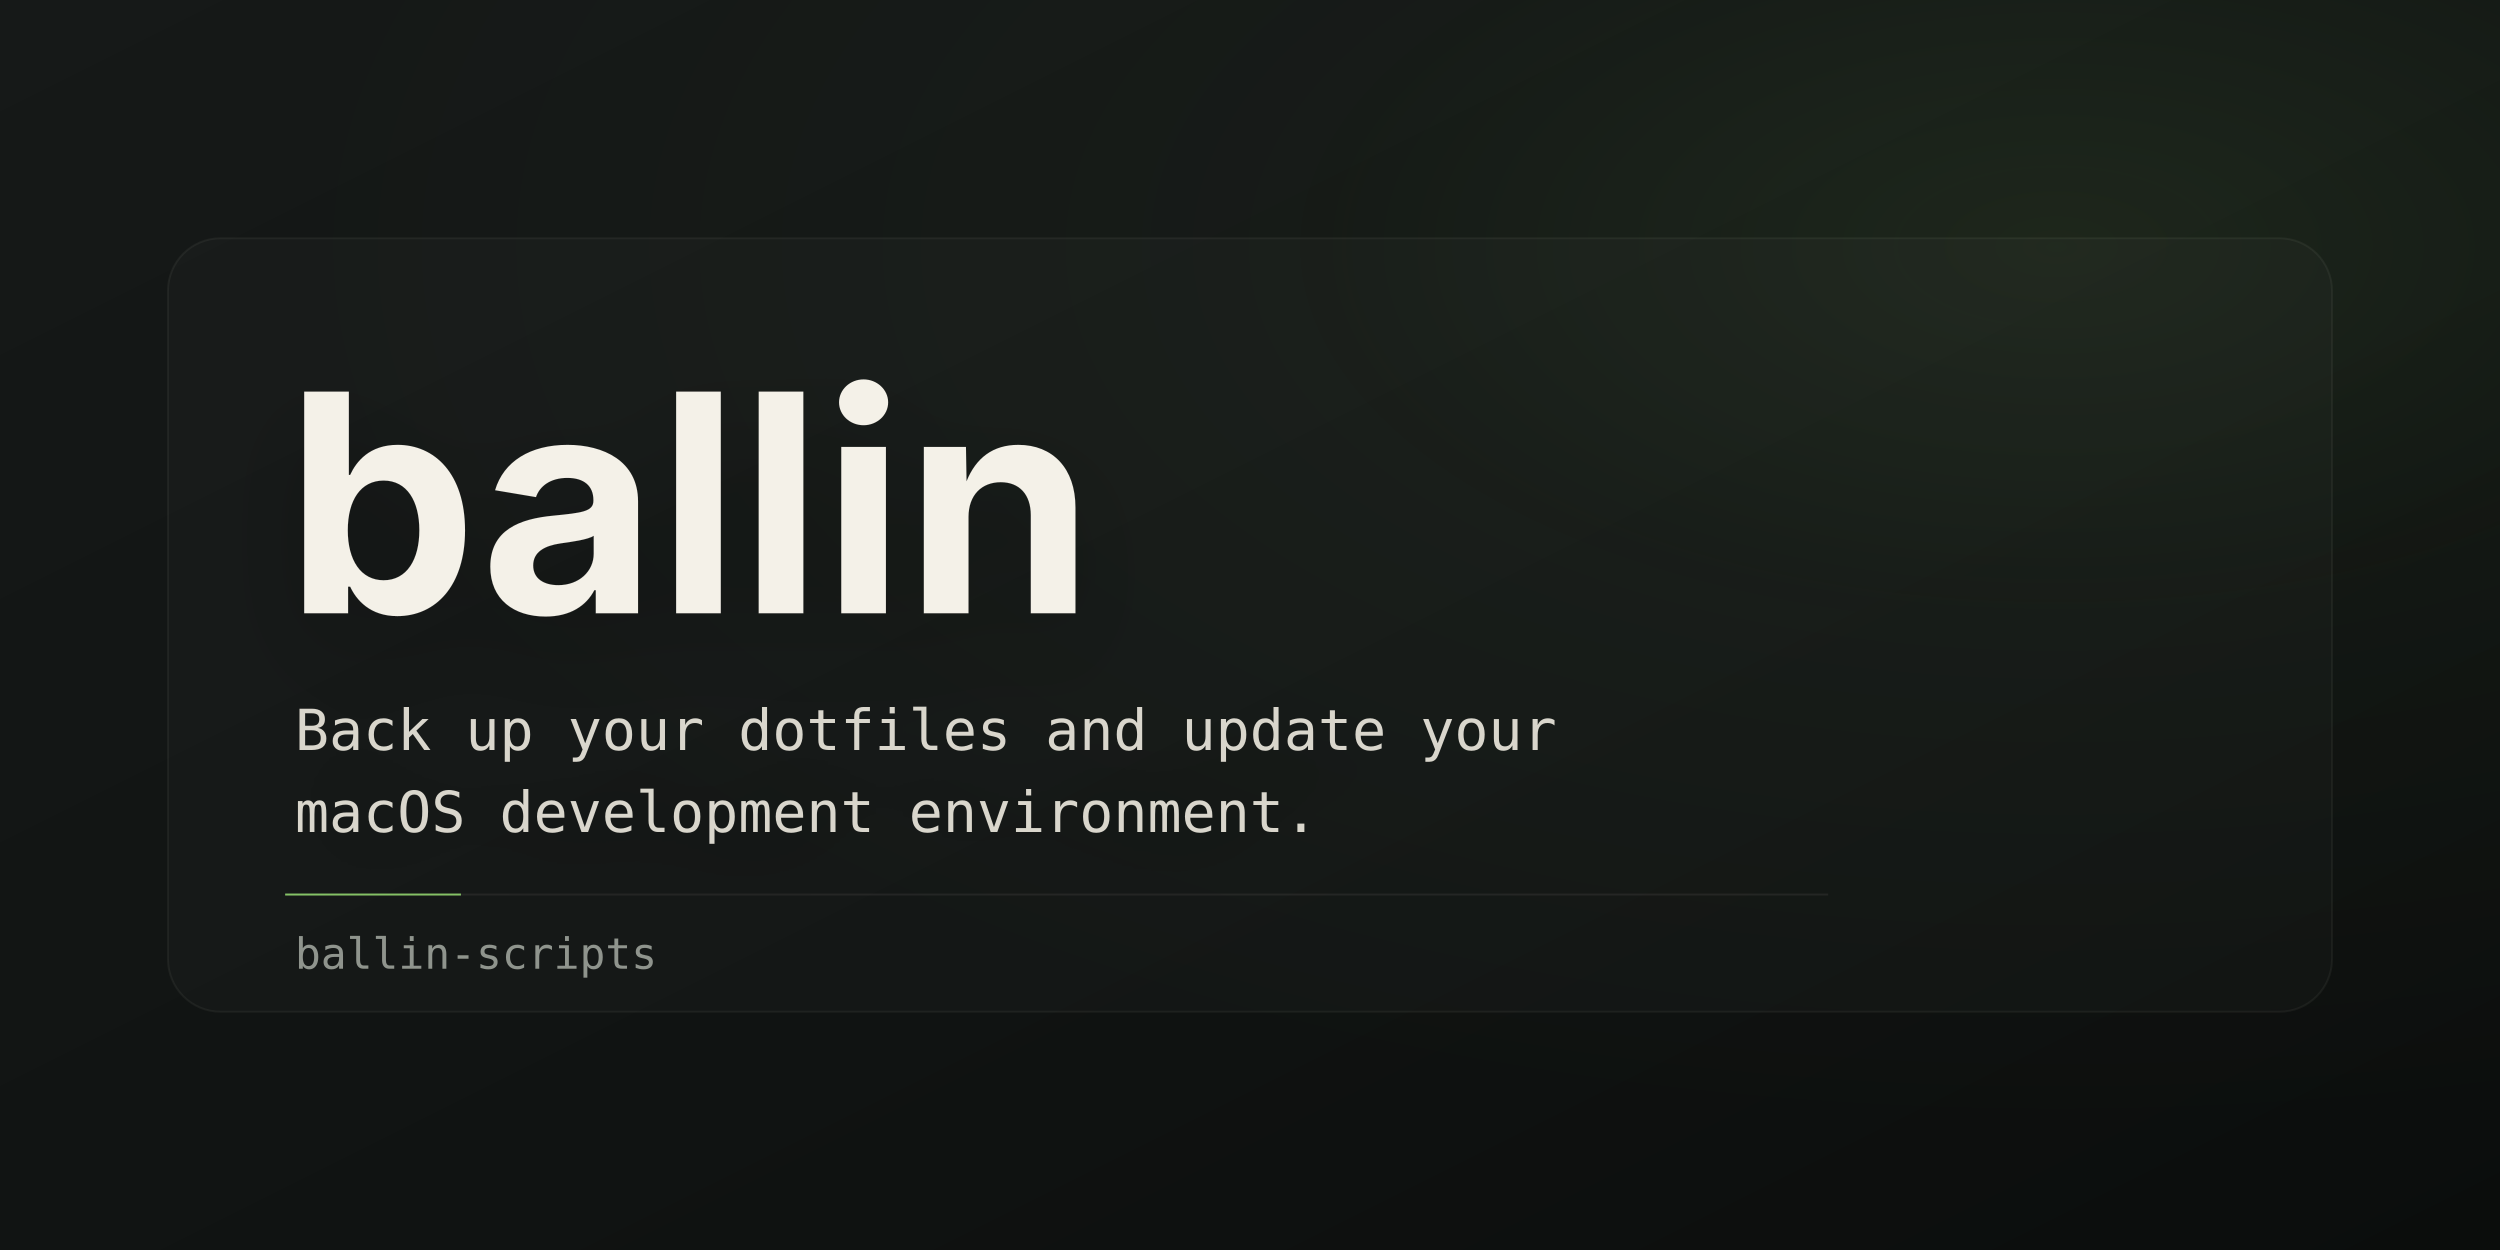
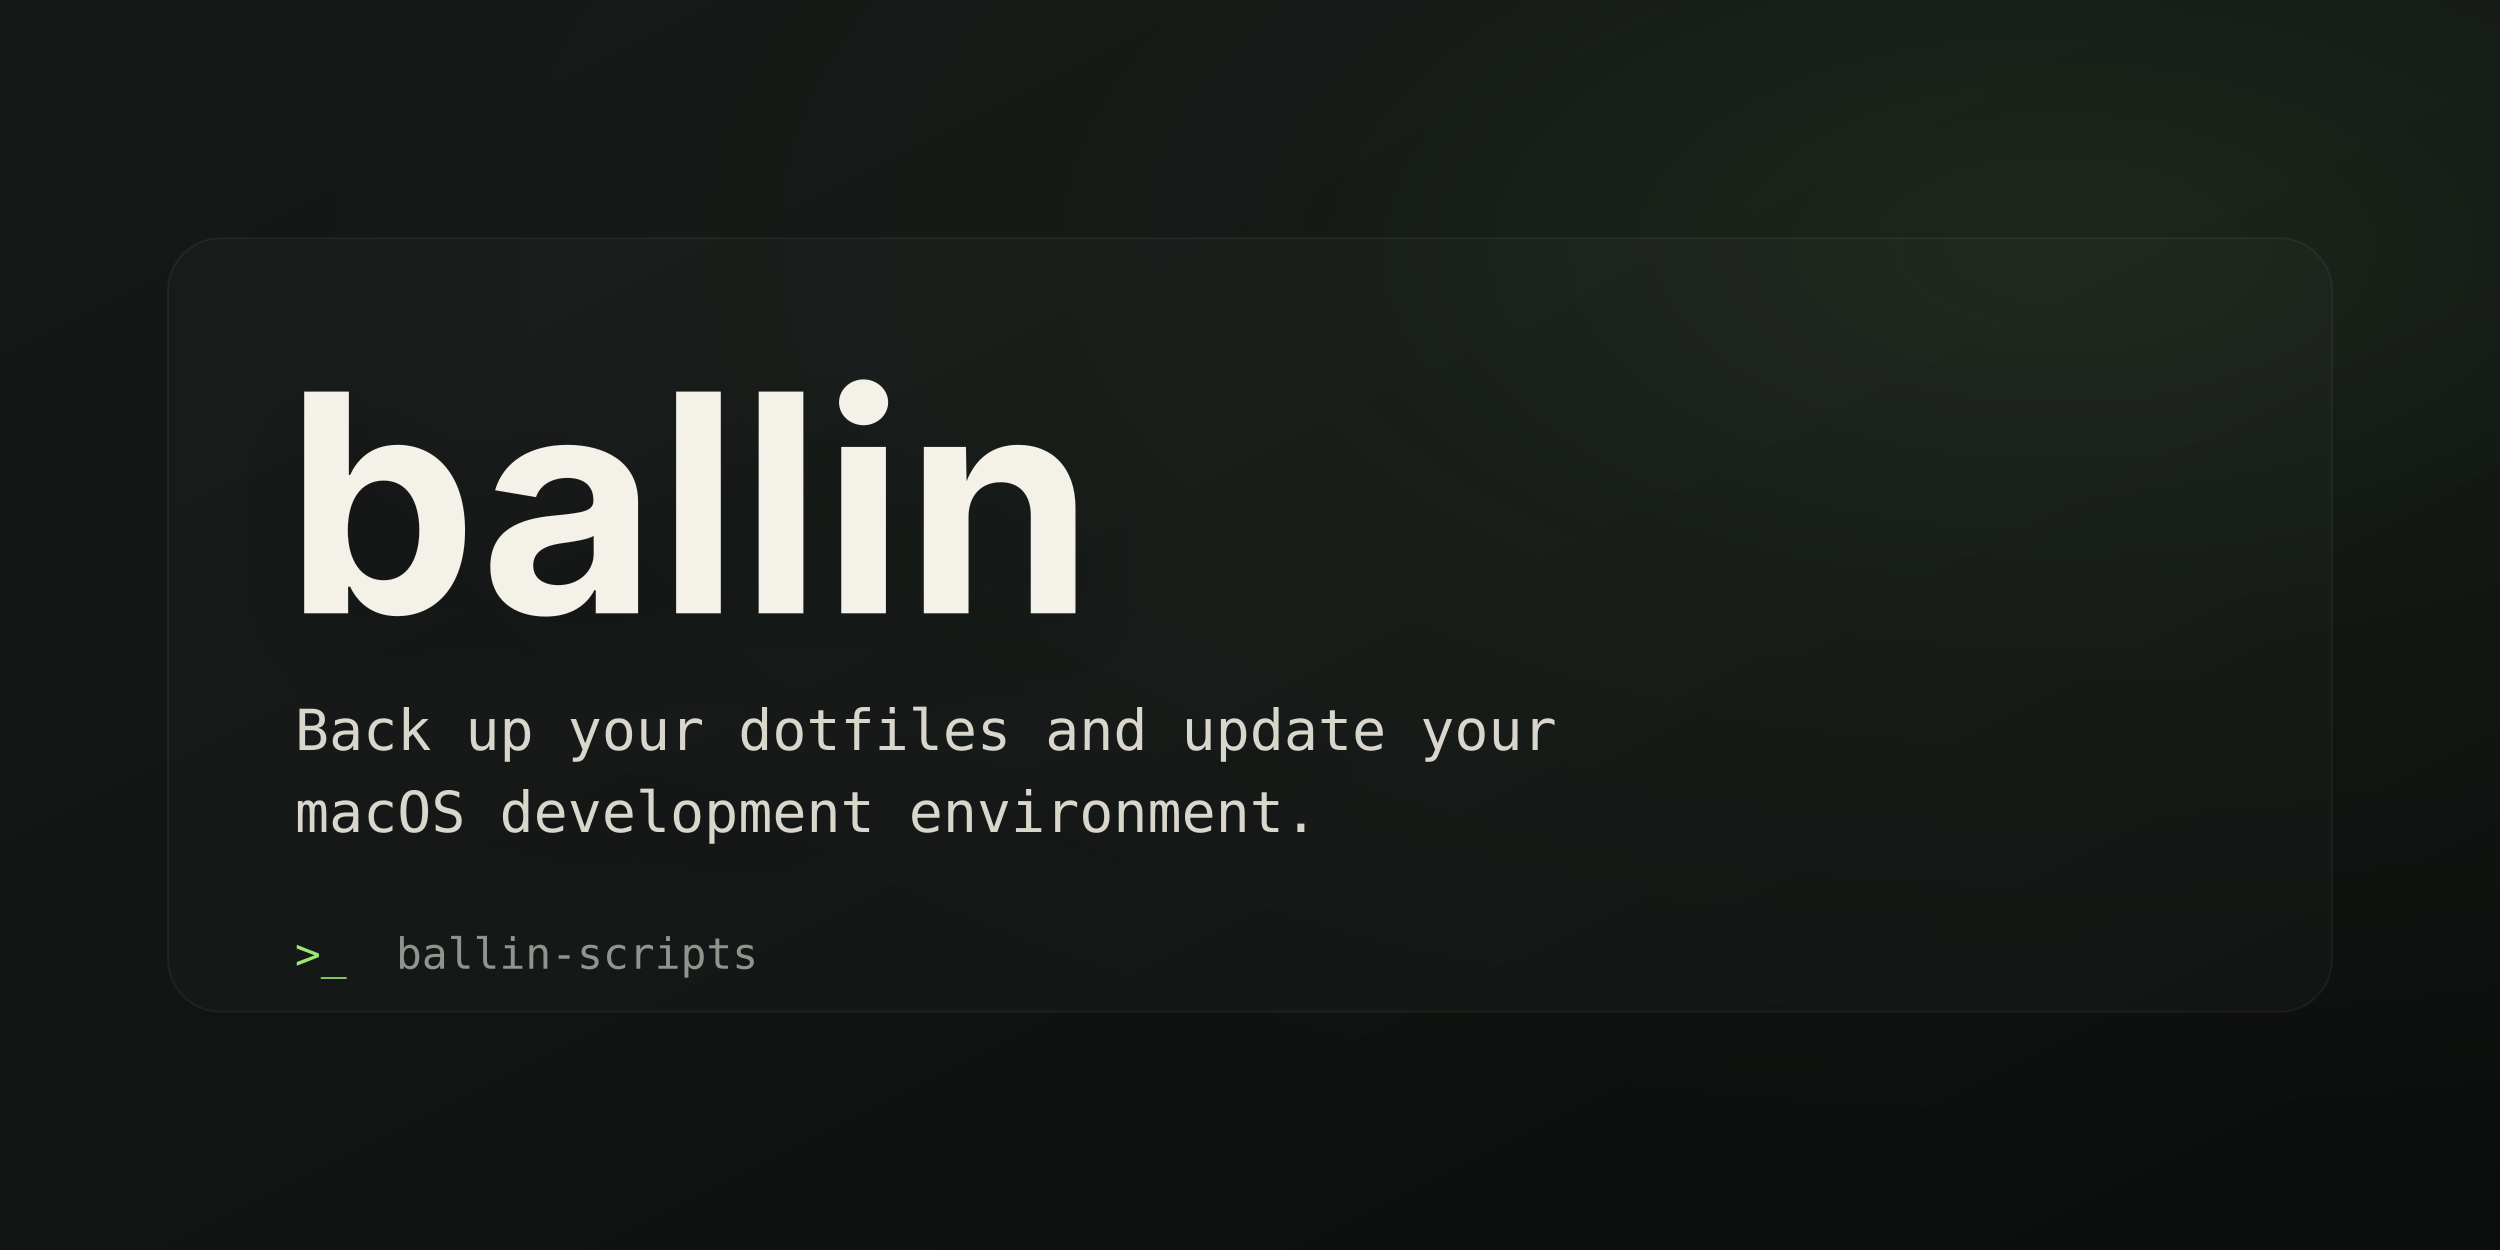
<svg xmlns="http://www.w3.org/2000/svg" width="1280" height="640" viewBox="0 0 1280 640" role="img" aria-labelledby="title desc">
  <defs>
    <linearGradient id="background" x1="0" y1="0" x2="1" y2="1">
      <stop offset="0" stop-color="#161918" />
      <stop offset="0.58" stop-color="#101312" />
      <stop offset="1" stop-color="#0b0d0c" />
    </linearGradient>
    <radialGradient id="accent-haze" cx="0.82" cy="0.2" r="0.72">
      <stop offset="0" stop-color="#9be675" stop-opacity="0.09" />
      <stop offset="0.42" stop-color="#9be675" stop-opacity="0.025" />
      <stop offset="1" stop-color="#9be675" stop-opacity="0" />
    </radialGradient>
    <filter id="soft-shadow" x="-20%" y="-20%" width="140%" height="140%" color-interpolation-filters="sRGB">
      <feDropShadow dx="0" dy="18" stdDeviation="24" flood-color="#050605" flood-opacity="0.22" />
    </filter>
    <style>
      .wordmark {
        font-family: "SF Pro Display", "Inter", "Helvetica Neue", Arial, sans-serif;
        font-size: 156px;
        font-weight: 650;
        letter-spacing: 0;
      }

      .mono {
        font-family: "SF Mono", "Menlo", "Cascadia Mono", "Roboto Mono", monospace;
        letter-spacing: 0;
      }
    </style>
  </defs>
  <rect width="1280" height="640" fill="url(#background)" />
  <rect width="1280" height="640" fill="url(#accent-haze)" />
  <path d="M113 122h1054c15 0 27 12 27 27v342c0 15-12 27-27 27H113c-15 0-27-12-27-27V149c0-15 12-27 27-27Z" fill="#f4f1e8" fill-opacity="0.018" stroke="#f4f1e8" stroke-opacity="0.055" />
-   <path d="M146 458h790" stroke="#f4f1e8" stroke-opacity="0.07" />
-   <path d="M146 458h90" stroke="#9be675" stroke-opacity="0.82" />
  <g filter="url(#soft-shadow)">
    <text x="146" y="314" class="wordmark" fill="#f4f1e8">ballin</text>
    <text x="151" y="384" class="mono" fill="#d9d6cc" font-size="29" font-weight="400">
      <tspan x="151" dy="0">Back up your dotfiles and update your</tspan>
      <tspan x="151" dy="42">macOS development environment.</tspan>
    </text>
-     <text x="151" y="496" class="mono" fill="#8f948d" font-size="22" font-weight="500">ballin-scripts</text>
+     <text x="151" y="496" class="mono" font-size="22" font-weight="500">
+       <tspan fill="#9be675">&gt;_</tspan>
+       <tspan dx="12" fill="#8f948d">ballin-scripts</tspan>
+     </text>
  </g>
</svg>
